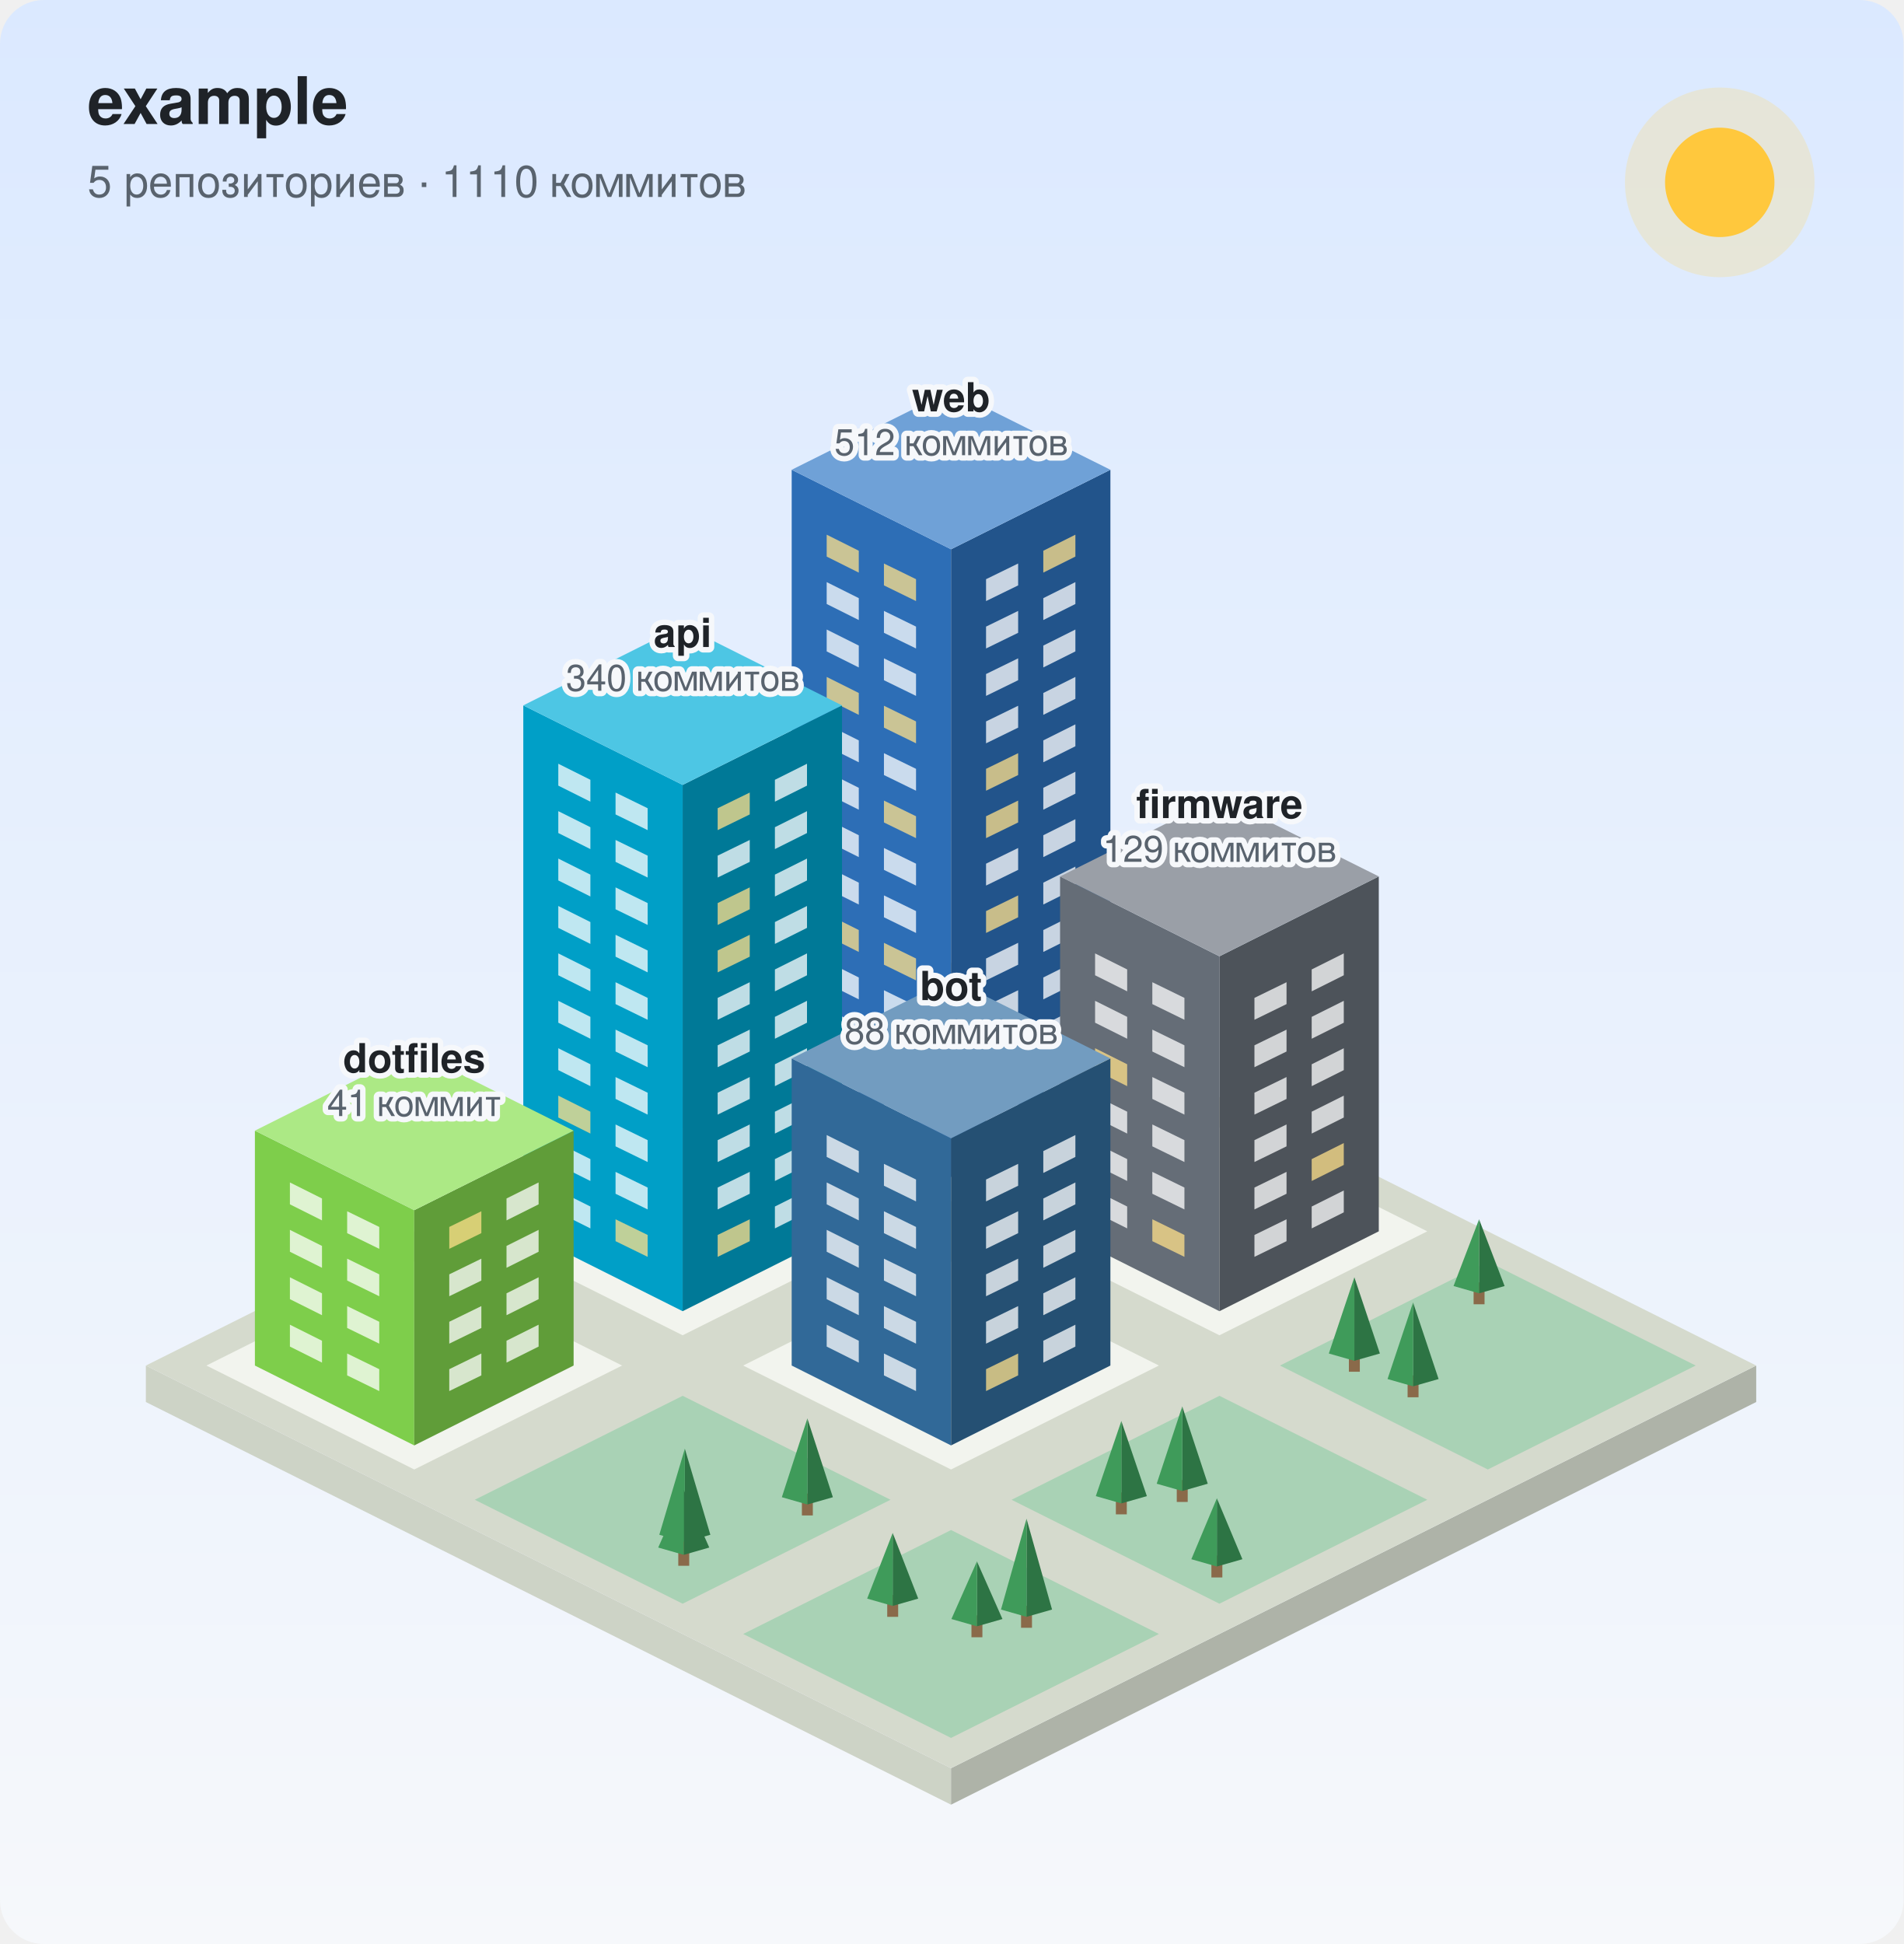
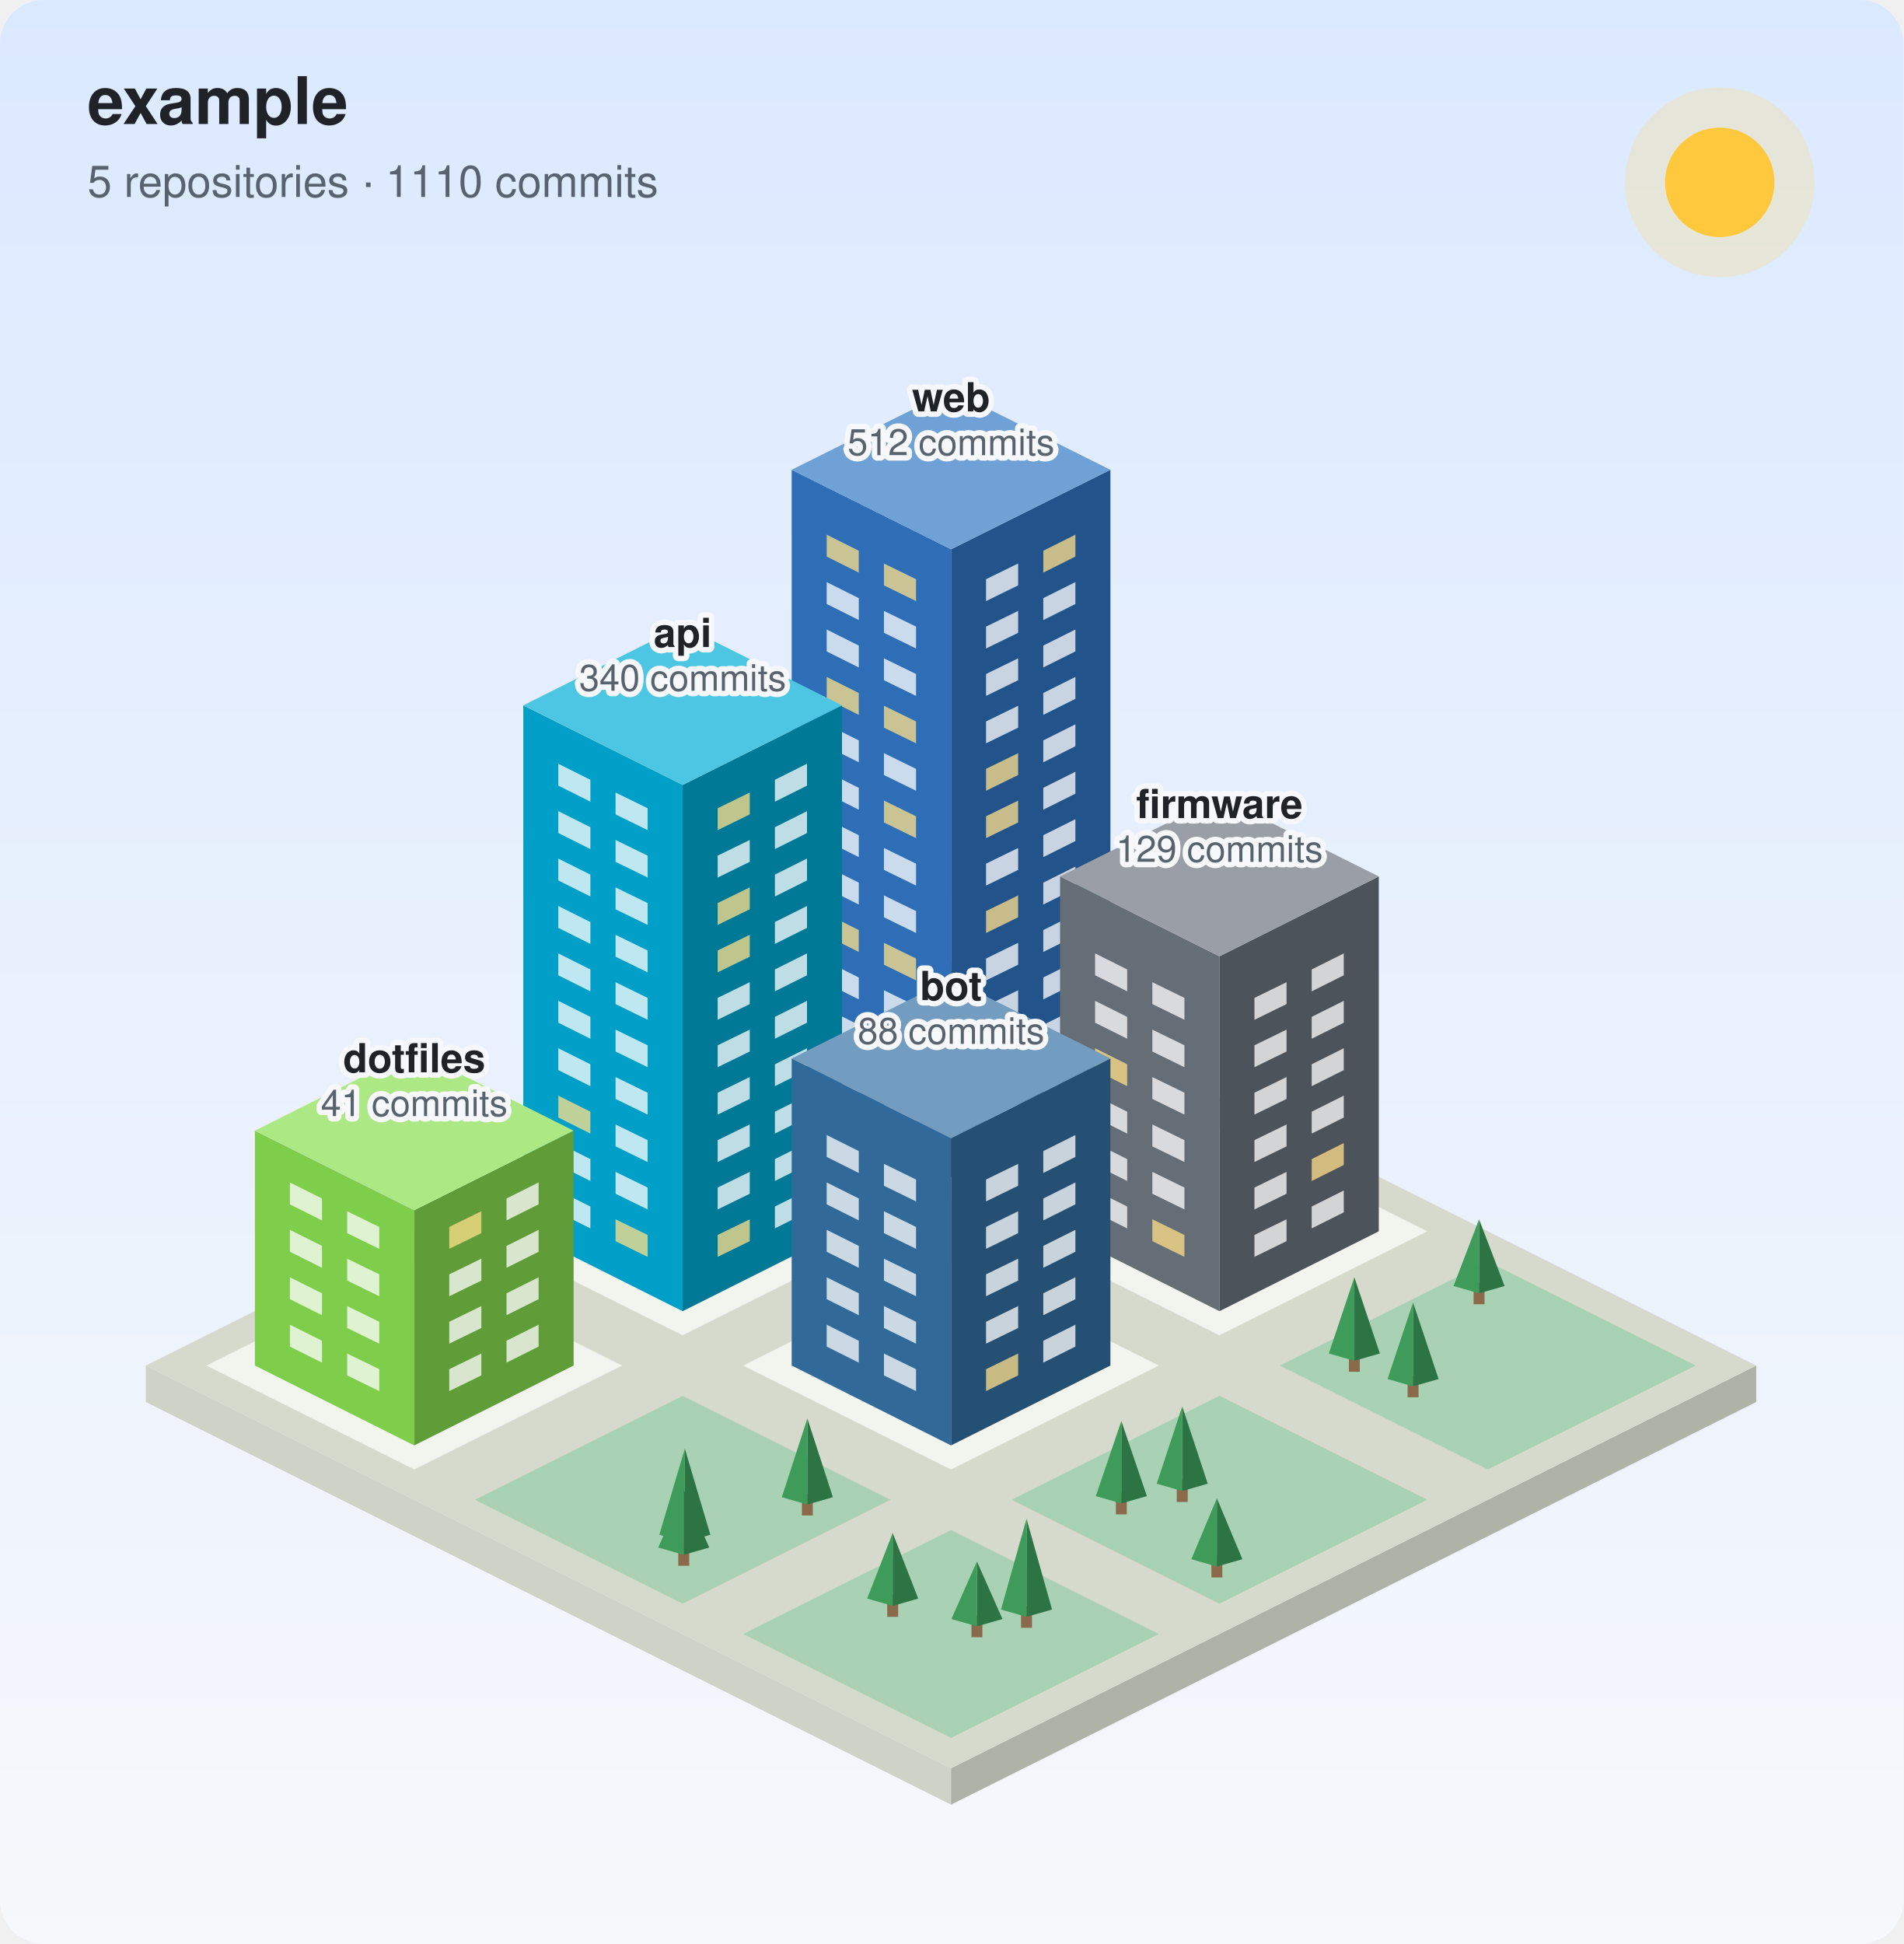
<svg xmlns="http://www.w3.org/2000/svg" width="522" height="533" viewBox="0 0 522 533" font-family="-apple-system,BlinkMacSystemFont,'Segoe UI',Helvetica,Arial,sans-serif" role="img" aria-labelledby="city-title">
  <defs>
    <linearGradient id="sky" x1="0" y1="0" x2="0" y2="1">
      <stop offset="0" stop-color="#dbe9ff" />
      <stop offset="1" stop-color="#f6f8fb" />
    </linearGradient>
    <style>.lbl{font-size:11px;font-weight:600;fill:#1f2328;paint-order:stroke;stroke:#f6f8fb;stroke-width:3px;stroke-linejoin:round}.cnt{font-size:10px;font-weight:500;fill:#59636e}@media (prefers-reduced-motion:reduce){.on,.tw{animation:none}}</style>
  </defs>
  <rect width="100%" height="100%" rx="12" fill="url(#sky)" />
  <circle cx="471.6" cy="50" r="26" fill="#ffd866" opacity=".25" />
  <circle cx="471.6" cy="50" r="15" fill="#ffc83d" />
  <text x="24" y="34" font-size="18" font-weight="700" fill="#1f2328">example</text>
-   <text x="24" y="54" font-size="12" fill="#59636e">5 репозиториев · 1110 коммитов</text>
+   <text x="24" y="54" font-size="12" fill="#59636e">5 repositories · 1110 commits</text>
  <polygon points="40,374.4 260.8,484.8 260.8,494.8 40,384.4" fill="#cdd3c6" />
  <polygon points="481.6,374.4 260.8,484.8 260.8,494.8 481.6,384.4" fill="#aeb3a8" />
  <polygon points="260.8,264 481.6,374.4 260.8,484.8 40,374.4" fill="#d5dacd" />
  <polygon points="260.8,272.3 317.8,300.8 260.8,329.3 203.8,300.8" fill="#f2f4ee" />
  <polygon points="187.2,309.1 244.2,337.6 187.2,366.1 130.2,337.6" fill="#f2f4ee" />
  <polygon points="334.4,309.1 391.4,337.6 334.4,366.1 277.4,337.6" fill="#f2f4ee" />
  <polygon points="260.8,345.9 317.8,374.4 260.8,402.9 203.8,374.4" fill="#f2f4ee" />
  <polygon points="113.6,345.9 170.6,374.4 113.6,402.9 56.6,374.4" fill="#f2f4ee" />
  <polygon points="408,345.9 465,374.4 408,402.9 351,374.4" fill="#a9d2b5" />
  <polygon points="187.2,382.7 244.2,411.2 187.2,439.7 130.2,411.2" fill="#a9d2b5" />
  <polygon points="334.4,382.7 391.4,411.2 334.4,439.7 277.4,411.2" fill="#a9d2b5" />
  <polygon points="260.8,419.5 317.8,448 260.8,476.5 203.8,448" fill="#a9d2b5" />
  <g>
    <polygon points="217.1,300.8 260.8,322.7 260.8,150.6 217.1,128.8" fill="#2d6eb6" />
    <polygon points="260.8,322.7 304.5,300.8 304.5,128.8 260.8,150.6" fill="#22548b" />
    <polygon points="260.8,107 304.5,128.8 260.8,150.6 217.1,128.8" fill="#6fa1d7" />
    <polygon points="226.7,295.6 235.5,300 235.5,294 226.7,289.6" fill="#ffffff" opacity="0.75" />
    <polygon points="242.4,303.5 251.2,307.8 251.2,301.8 242.4,297.5" fill="#ffffff" opacity="0.75" />
    <polygon points="270.4,307.8 279.2,303.5 279.2,297.5 270.4,301.8" fill="#ffffff" opacity="0.75" />
    <polygon points="286.1,300 294.9,295.6 294.9,289.6 286.1,294" fill="#ffffff" opacity="0.75" />
    <polygon points="226.7,282.6 235.5,287 235.5,281 226.7,276.6" fill="#ffffff" opacity="0.75" />
    <polygon points="242.4,290.5 251.2,294.8 251.2,288.8 242.4,284.5" fill="#ffffff" opacity="0.75" />
    <polygon points="270.4,294.8 279.2,290.5 279.2,284.5 270.4,288.8" fill="#ffffff" opacity="0.75" />
    <polygon points="286.1,287 294.9,282.6 294.9,276.6 286.1,281" fill="#ffffff" opacity="0.75" />
    <polygon points="226.7,269.6 235.5,274 235.5,268 226.7,263.6" fill="#ffffff" opacity="0.75" />
    <polygon points="242.4,277.5 251.2,281.8 251.2,275.8 242.4,271.5" fill="#ffffff" opacity="0.75" />
    <polygon points="270.4,281.8 279.2,277.5 279.2,271.5 270.4,275.8" fill="#ffffff" opacity="0.75" />
    <polygon points="286.1,274 294.9,269.6 294.9,263.6 286.1,268" fill="#ffffff" opacity="0.75" />
    <polygon points="226.7,256.6 235.5,261 235.5,255 226.7,250.6" fill="#ffe08a" opacity="0.75" />
    <polygon points="242.4,264.5 251.2,268.8 251.2,262.8 242.4,258.5" fill="#ffe08a" opacity="0.75" />
    <polygon points="270.4,268.8 279.2,264.5 279.2,258.5 270.4,262.8" fill="#ffffff" opacity="0.75" />
    <polygon points="286.1,261 294.9,256.6 294.9,250.6 286.1,255" fill="#ffffff" opacity="0.75" />
    <polygon points="226.7,243.6 235.5,248 235.5,242 226.7,237.6" fill="#ffffff" opacity="0.75" />
    <polygon points="242.4,251.5 251.2,255.8 251.2,249.8 242.4,245.5" fill="#ffffff" opacity="0.75" />
    <polygon points="270.4,255.8 279.2,251.5 279.2,245.5 270.4,249.8" fill="#ffe08a" opacity="0.75" />
    <polygon points="286.1,248 294.9,243.6 294.9,237.6 286.1,242" fill="#ffffff" opacity="0.75" />
    <polygon points="226.7,230.6 235.5,235 235.5,229 226.7,224.6" fill="#ffffff" opacity="0.75" />
    <polygon points="242.4,238.5 251.2,242.8 251.2,236.8 242.4,232.5" fill="#ffffff" opacity="0.75" />
    <polygon points="270.4,242.8 279.2,238.5 279.2,232.5 270.4,236.8" fill="#ffffff" opacity="0.75" />
    <polygon points="286.1,235 294.9,230.6 294.9,224.6 286.1,229" fill="#ffffff" opacity="0.75" />
    <polygon points="226.7,217.6 235.5,222 235.5,216 226.7,211.6" fill="#ffffff" opacity="0.75" />
    <polygon points="242.4,225.5 251.2,229.8 251.2,223.8 242.4,219.5" fill="#ffe08a" opacity="0.75" />
    <polygon points="270.4,229.8 279.2,225.5 279.2,219.5 270.4,223.8" fill="#ffe08a" opacity="0.75" />
    <polygon points="286.1,222 294.9,217.6 294.9,211.6 286.1,216" fill="#ffffff" opacity="0.75" />
    <polygon points="226.7,204.6 235.5,209 235.5,203 226.7,198.6" fill="#ffffff" opacity="0.75" />
    <polygon points="242.4,212.5 251.2,216.8 251.2,210.8 242.4,206.5" fill="#ffffff" opacity="0.75" />
    <polygon points="270.4,216.8 279.2,212.5 279.2,206.5 270.4,210.8" fill="#ffe08a" opacity="0.75" />
    <polygon points="286.1,209 294.9,204.6 294.9,198.6 286.1,203" fill="#ffffff" opacity="0.75" />
    <polygon points="226.7,191.6 235.5,196 235.5,190 226.7,185.6" fill="#ffe08a" opacity="0.75" />
    <polygon points="242.4,199.5 251.2,203.8 251.2,197.8 242.4,193.5" fill="#ffe08a" opacity="0.75" />
    <polygon points="270.4,203.8 279.2,199.5 279.2,193.5 270.4,197.8" fill="#ffffff" opacity="0.75" />
    <polygon points="286.1,196 294.9,191.6 294.9,185.6 286.1,190" fill="#ffffff" opacity="0.75" />
    <polygon points="226.7,178.6 235.5,183 235.5,177 226.7,172.6" fill="#ffffff" opacity="0.75" />
    <polygon points="242.4,186.5 251.2,190.8 251.2,184.8 242.4,180.5" fill="#ffffff" opacity="0.75" />
    <polygon points="270.4,190.8 279.2,186.5 279.2,180.5 270.4,184.8" fill="#ffffff" opacity="0.75" />
    <polygon points="286.1,183 294.9,178.6 294.9,172.6 286.1,177" fill="#ffffff" opacity="0.75" />
    <polygon points="226.7,165.6 235.5,170 235.5,164 226.7,159.6" fill="#ffffff" opacity="0.75" />
    <polygon points="242.4,173.5 251.2,177.8 251.2,171.8 242.4,167.5" fill="#ffffff" opacity="0.75" />
    <polygon points="270.4,177.8 279.2,173.5 279.2,167.5 270.4,171.8" fill="#ffffff" opacity="0.75" />
    <polygon points="286.1,170 294.9,165.6 294.9,159.6 286.1,164" fill="#ffffff" opacity="0.75" />
    <polygon points="226.7,152.6 235.5,157 235.5,151 226.7,146.6" fill="#ffe08a" opacity="0.75" />
    <polygon points="242.4,160.5 251.2,164.8 251.2,158.8 242.4,154.5" fill="#ffe08a" opacity="0.75" />
    <polygon points="270.4,164.8 279.2,160.5 279.2,154.5 270.4,158.8" fill="#ffffff" opacity="0.75" />
    <polygon points="286.1,157 294.9,152.6 294.9,146.6 286.1,151" fill="#ffe08a" opacity="0.75" />
  </g>
  <g>
    <polygon points="143.5,337.6 187.2,359.5 187.2,215.2 143.5,193.4" fill="#009fc7" />
    <polygon points="187.2,359.5 230.9,337.6 230.9,193.4 187.2,215.2" fill="#007997" />
    <polygon points="187.2,171.5 230.9,193.4 187.2,215.2 143.5,193.4" fill="#4dc6e4" />
    <polygon points="153.1,332.4 161.9,336.8 161.9,330.8 153.1,326.4" fill="#ffffff" opacity="0.75" />
    <polygon points="168.8,340.3 177.6,344.6 177.6,338.6 168.8,334.3" fill="#ffe08a" opacity="0.75" />
    <polygon points="196.8,344.6 205.6,340.3 205.6,334.3 196.8,338.6" fill="#ffe08a" opacity="0.75" />
    <polygon points="212.5,336.8 221.3,332.4 221.3,326.4 212.5,330.8" fill="#ffffff" opacity="0.75" />
    <polygon points="153.1,319.4 161.9,323.8 161.9,317.8 153.1,313.4" fill="#ffffff" opacity="0.75" />
    <polygon points="168.8,327.3 177.6,331.6 177.6,325.6 168.8,321.3" fill="#ffffff" opacity="0.75" />
    <polygon points="196.8,331.6 205.6,327.3 205.6,321.3 196.8,325.6" fill="#ffffff" opacity="0.75" />
    <polygon points="212.5,323.8 221.3,319.4 221.3,313.4 212.5,317.8" fill="#ffffff" opacity="0.75" />
    <polygon points="153.1,306.4 161.9,310.8 161.9,304.8 153.1,300.4" fill="#ffe08a" opacity="0.75" />
    <polygon points="168.8,314.3 177.6,318.6 177.6,312.6 168.8,308.3" fill="#ffffff" opacity="0.75" />
    <polygon points="196.8,318.6 205.6,314.3 205.6,308.3 196.8,312.6" fill="#ffffff" opacity="0.75" />
    <polygon points="212.5,310.8 221.3,306.4 221.3,300.4 212.5,304.8" fill="#ffffff" opacity="0.75" />
    <polygon points="153.1,293.4 161.9,297.8 161.9,291.8 153.1,287.4" fill="#ffffff" opacity="0.75" />
    <polygon points="168.8,301.3 177.6,305.6 177.6,299.6 168.8,295.3" fill="#ffffff" opacity="0.75" />
    <polygon points="196.8,305.6 205.6,301.3 205.6,295.3 196.8,299.6" fill="#ffffff" opacity="0.75" />
    <polygon points="212.5,297.8 221.3,293.4 221.3,287.4 212.5,291.8" fill="#ffffff" opacity="0.75" />
    <polygon points="153.1,280.4 161.9,284.8 161.9,278.8 153.1,274.4" fill="#ffffff" opacity="0.75" />
    <polygon points="168.8,288.3 177.6,292.6 177.6,286.6 168.8,282.3" fill="#ffffff" opacity="0.75" />
    <polygon points="196.8,292.6 205.6,288.3 205.6,282.3 196.8,286.6" fill="#ffffff" opacity="0.75" />
    <polygon points="212.5,284.8 221.3,280.4 221.3,274.4 212.5,278.8" fill="#ffffff" opacity="0.75" />
    <polygon points="153.1,267.4 161.9,271.8 161.9,265.8 153.1,261.4" fill="#ffffff" opacity="0.75" />
    <polygon points="168.8,275.3 177.6,279.6 177.6,273.6 168.8,269.3" fill="#ffffff" opacity="0.75" />
    <polygon points="196.8,279.6 205.6,275.3 205.6,269.3 196.8,273.6" fill="#ffffff" opacity="0.75" />
    <polygon points="212.5,271.8 221.3,267.4 221.3,261.4 212.5,265.8" fill="#ffffff" opacity="0.75" />
    <polygon points="153.1,254.4 161.9,258.8 161.9,252.8 153.1,248.4" fill="#ffffff" opacity="0.75" />
    <polygon points="168.8,262.3 177.6,266.6 177.6,260.6 168.8,256.3" fill="#ffffff" opacity="0.75" />
    <polygon points="196.8,266.6 205.6,262.3 205.6,256.3 196.8,260.6" fill="#ffe08a" opacity="0.75" />
    <polygon points="212.5,258.8 221.3,254.4 221.3,248.4 212.5,252.8" fill="#ffffff" opacity="0.75" />
    <polygon points="153.1,241.4 161.9,245.8 161.9,239.8 153.1,235.4" fill="#ffffff" opacity="0.75" />
    <polygon points="168.8,249.3 177.6,253.6 177.6,247.6 168.8,243.3" fill="#ffffff" opacity="0.75" />
    <polygon points="196.8,253.6 205.6,249.3 205.6,243.3 196.8,247.6" fill="#ffe08a" opacity="0.75" />
    <polygon points="212.5,245.8 221.3,241.4 221.3,235.4 212.5,239.8" fill="#ffffff" opacity="0.75" />
    <polygon points="153.1,228.4 161.9,232.8 161.9,226.8 153.1,222.4" fill="#ffffff" opacity="0.75" />
    <polygon points="168.8,236.3 177.6,240.6 177.6,234.6 168.8,230.3" fill="#ffffff" opacity="0.75" />
    <polygon points="196.8,240.6 205.6,236.3 205.6,230.3 196.8,234.6" fill="#ffffff" opacity="0.75" />
    <polygon points="212.5,232.8 221.3,228.4 221.3,222.4 212.5,226.8" fill="#ffffff" opacity="0.75" />
    <polygon points="153.1,215.4 161.9,219.8 161.9,213.8 153.1,209.4" fill="#ffffff" opacity="0.75" />
    <polygon points="168.8,223.3 177.6,227.6 177.6,221.6 168.8,217.3" fill="#ffffff" opacity="0.75" />
    <polygon points="196.8,227.6 205.6,223.3 205.6,217.3 196.8,221.6" fill="#ffe08a" opacity="0.75" />
    <polygon points="212.5,219.8 221.3,215.4 221.3,209.4 212.5,213.8" fill="#ffffff" opacity="0.75" />
  </g>
  <g>
    <polygon points="290.7,337.6 334.4,359.5 334.4,262.2 290.7,240.3" fill="#656d77" />
    <polygon points="334.4,359.5 378.1,337.6 378.1,240.3 334.4,262.2" fill="#4d535a" />
    <polygon points="334.4,218.5 378.1,240.3 334.4,262.2 290.7,240.3" fill="#9a9fa7" />
    <polygon points="300.3,332.4 309.1,336.8 309.1,330.8 300.3,326.4" fill="#ffffff" opacity="0.75" />
    <polygon points="316,340.3 324.8,344.6 324.8,338.6 316,334.3" fill="#ffe08a" opacity="0.75" />
    <polygon points="344,344.6 352.8,340.3 352.8,334.3 344,338.6" fill="#ffffff" opacity="0.75" />
    <polygon points="359.7,336.8 368.5,332.4 368.5,326.4 359.7,330.8" fill="#ffffff" opacity="0.75" />
    <polygon points="300.3,319.4 309.1,323.8 309.1,317.8 300.3,313.4" fill="#ffffff" opacity="0.75" />
    <polygon points="316,327.3 324.8,331.6 324.8,325.6 316,321.3" fill="#ffffff" opacity="0.75" />
    <polygon points="344,331.6 352.8,327.3 352.8,321.3 344,325.6" fill="#ffffff" opacity="0.75" />
    <polygon points="359.7,323.8 368.5,319.4 368.5,313.4 359.7,317.8" fill="#ffe08a" opacity="0.75" />
    <polygon points="300.3,306.4 309.1,310.8 309.1,304.8 300.3,300.4" fill="#ffffff" opacity="0.75" />
    <polygon points="316,314.3 324.8,318.6 324.8,312.6 316,308.3" fill="#ffffff" opacity="0.75" />
    <polygon points="344,318.6 352.8,314.3 352.8,308.3 344,312.6" fill="#ffffff" opacity="0.75" />
    <polygon points="359.7,310.8 368.5,306.4 368.5,300.4 359.7,304.8" fill="#ffffff" opacity="0.75" />
    <polygon points="300.3,293.4 309.1,297.8 309.1,291.8 300.3,287.4" fill="#ffe08a" opacity="0.75" />
    <polygon points="316,301.3 324.8,305.6 324.8,299.6 316,295.3" fill="#ffffff" opacity="0.75" />
    <polygon points="344,305.6 352.8,301.3 352.8,295.3 344,299.6" fill="#ffffff" opacity="0.75" />
    <polygon points="359.7,297.8 368.5,293.4 368.5,287.4 359.7,291.8" fill="#ffffff" opacity="0.75" />
    <polygon points="300.3,280.4 309.1,284.8 309.1,278.8 300.3,274.4" fill="#ffffff" opacity="0.75" />
    <polygon points="316,288.3 324.8,292.6 324.8,286.6 316,282.3" fill="#ffffff" opacity="0.75" />
    <polygon points="344,292.6 352.8,288.3 352.8,282.3 344,286.6" fill="#ffffff" opacity="0.75" />
    <polygon points="359.7,284.8 368.5,280.4 368.5,274.4 359.7,278.8" fill="#ffffff" opacity="0.75" />
    <polygon points="300.3,267.4 309.1,271.8 309.1,265.8 300.3,261.4" fill="#ffffff" opacity="0.75" />
    <polygon points="316,275.3 324.8,279.6 324.8,273.6 316,269.3" fill="#ffffff" opacity="0.75" />
    <polygon points="344,279.6 352.8,275.3 352.8,269.3 344,273.6" fill="#ffffff" opacity="0.75" />
    <polygon points="359.7,271.8 368.5,267.4 368.5,261.4 359.7,265.8" fill="#ffffff" opacity="0.75" />
  </g>
  <rect x="404.1" y="351.6" width="3" height="6" fill="#8a6a4a" />
  <polygon points="405.6,334.3 412.6,352.6 405.6,354.6" fill="#2d7444" />
  <polygon points="405.6,334.3 398.6,352.6 405.6,354.6" fill="#3f9b5a" />
  <g>
    <polygon points="217.1,374.4 260.8,396.3 260.8,312.1 217.1,290.2" fill="#316998" />
    <polygon points="260.8,396.3 304.5,374.4 304.5,290.2 260.8,312.1" fill="#255073" />
    <polygon points="260.8,268.4 304.5,290.2 260.8,312.1 217.1,290.2" fill="#729cc0" />
    <polygon points="226.7,369.2 235.5,373.6 235.5,367.6 226.7,363.2" fill="#ffffff" opacity="0.75" />
    <polygon points="242.4,377.1 251.2,381.4 251.2,375.4 242.4,371.1" fill="#ffffff" opacity="0.75" />
    <polygon points="270.4,381.4 279.2,377.1 279.2,371.1 270.4,375.4" fill="#ffe08a" opacity="0.75" />
    <polygon points="286.1,373.6 294.9,369.2 294.9,363.2 286.1,367.6" fill="#ffffff" opacity="0.75" />
    <polygon points="226.7,356.2 235.5,360.6 235.5,354.6 226.7,350.2" fill="#ffffff" opacity="0.75" />
    <polygon points="242.4,364.1 251.2,368.4 251.2,362.4 242.4,358.1" fill="#ffffff" opacity="0.75" />
    <polygon points="270.4,368.4 279.2,364.1 279.2,358.1 270.4,362.4" fill="#ffffff" opacity="0.75" />
    <polygon points="286.1,360.6 294.9,356.2 294.9,350.2 286.1,354.6" fill="#ffffff" opacity="0.75" />
    <polygon points="226.7,343.2 235.5,347.6 235.5,341.6 226.7,337.2" fill="#ffffff" opacity="0.75" />
    <polygon points="242.4,351.1 251.2,355.4 251.2,349.4 242.4,345.1" fill="#ffffff" opacity="0.75" />
    <polygon points="270.4,355.4 279.2,351.1 279.2,345.1 270.4,349.4" fill="#ffffff" opacity="0.75" />
    <polygon points="286.1,347.6 294.9,343.2 294.9,337.2 286.1,341.6" fill="#ffffff" opacity="0.75" />
    <polygon points="226.7,330.2 235.5,334.6 235.5,328.6 226.7,324.2" fill="#ffffff" opacity="0.75" />
    <polygon points="242.4,338.1 251.2,342.4 251.2,336.4 242.4,332.1" fill="#ffffff" opacity="0.75" />
    <polygon points="270.4,342.4 279.2,338.1 279.2,332.1 270.4,336.4" fill="#ffffff" opacity="0.75" />
    <polygon points="286.1,334.6 294.9,330.2 294.9,324.2 286.1,328.6" fill="#ffffff" opacity="0.75" />
    <polygon points="226.7,317.2 235.5,321.6 235.5,315.6 226.7,311.2" fill="#ffffff" opacity="0.75" />
    <polygon points="242.4,325.1 251.2,329.4 251.2,323.4 242.4,319.1" fill="#ffffff" opacity="0.75" />
    <polygon points="270.4,329.4 279.2,325.1 279.2,319.1 270.4,323.4" fill="#ffffff" opacity="0.75" />
    <polygon points="286.1,321.6 294.9,317.2 294.9,311.2 286.1,315.6" fill="#ffffff" opacity="0.75" />
  </g>
  <g>
    <polygon points="69.9,374.4 113.6,396.3 113.6,331.8 69.9,310" fill="#7ece4b" />
    <polygon points="113.6,396.3 157.3,374.4 157.3,310 113.6,331.8" fill="#609d39" />
    <polygon points="113.6,288.1 157.3,310 113.6,331.8 69.9,310" fill="#ace985" />
    <polygon points="79.5,369.2 88.3,373.6 88.3,367.6 79.5,363.2" fill="#ffffff" opacity="0.75" />
    <polygon points="95.2,377.1 104,381.4 104,375.4 95.2,371.1" fill="#ffffff" opacity="0.75" />
    <polygon points="123.2,381.4 132,377.1 132,371.1 123.2,375.4" fill="#ffffff" opacity="0.75" />
    <polygon points="138.9,373.6 147.7,369.2 147.7,363.2 138.9,367.6" fill="#ffffff" opacity="0.75" />
    <polygon points="79.5,356.2 88.3,360.6 88.3,354.6 79.5,350.2" fill="#ffffff" opacity="0.75" />
    <polygon points="95.2,364.1 104,368.4 104,362.4 95.2,358.1" fill="#ffffff" opacity="0.75" />
    <polygon points="123.2,368.4 132,364.1 132,358.1 123.2,362.4" fill="#ffffff" opacity="0.75" />
    <polygon points="138.9,360.6 147.7,356.2 147.7,350.2 138.9,354.6" fill="#ffffff" opacity="0.75" />
    <polygon points="79.5,343.2 88.3,347.6 88.3,341.6 79.5,337.2" fill="#ffffff" opacity="0.75" />
    <polygon points="95.2,351.1 104,355.4 104,349.4 95.2,345.1" fill="#ffffff" opacity="0.75" />
    <polygon points="123.2,355.4 132,351.1 132,345.1 123.2,349.4" fill="#ffffff" opacity="0.75" />
    <polygon points="138.9,347.6 147.7,343.2 147.7,337.2 138.9,341.6" fill="#ffffff" opacity="0.75" />
    <polygon points="79.5,330.2 88.3,334.6 88.3,328.6 79.5,324.2" fill="#ffffff" opacity="0.75" />
    <polygon points="95.2,338.1 104,342.4 104,336.4 95.2,332.1" fill="#ffffff" opacity="0.75" />
    <polygon points="123.2,342.4 132,338.1 132,332.1 123.2,336.4" fill="#ffe08a" opacity="0.75" />
    <polygon points="138.9,334.6 147.7,330.2 147.7,324.2 138.9,328.6" fill="#ffffff" opacity="0.75" />
  </g>
  <rect x="369.9" y="370.1" width="3" height="6" fill="#8a6a4a" />
  <polygon points="371.4,350.2 378.4,371.1 371.4,373.1" fill="#2d7444" />
  <polygon points="371.4,350.2 364.4,371.1 371.4,373.1" fill="#3f9b5a" />
  <rect x="386" y="377.1" width="3" height="6" fill="#8a6a4a" />
  <polygon points="387.5,357.1 394.5,378.1 387.5,380.1" fill="#2d7444" />
  <polygon points="387.5,357.1 380.5,378.1 387.5,380.1" fill="#3f9b5a" />
  <rect x="322.7" y="405.8" width="3" height="6" fill="#8a6a4a" />
  <polygon points="324.2,385.6 331.2,406.8 324.2,408.8" fill="#2d7444" />
  <polygon points="324.2,385.6 317.2,406.8 324.2,408.8" fill="#3f9b5a" />
  <rect x="306" y="409.2" width="3" height="6" fill="#8a6a4a" />
  <polygon points="307.5,389.6 314.5,410.2 307.5,412.2" fill="#2d7444" />
  <polygon points="307.5,389.6 300.5,410.2 307.5,412.2" fill="#3f9b5a" />
  <rect x="219.9" y="409.5" width="3" height="6" fill="#8a6a4a" />
  <polygon points="221.4,388.9 228.4,410.5 221.4,412.5" fill="#2d7444" />
  <polygon points="221.4,388.9 214.4,410.5 221.4,412.5" fill="#3f9b5a" />
  <rect x="186.3" y="419.8" width="3" height="6" fill="#8a6a4a" />
  <polygon points="187.8,397.2 194.8,420.8 187.8,422.8" fill="#2d7444" />
  <polygon points="187.8,397.2 180.8,420.8 187.8,422.8" fill="#3f9b5a" />
  <rect x="186" y="423.3" width="3" height="6" fill="#8a6a4a" />
  <polygon points="187.5,408.5 194.5,424.3 187.5,426.3" fill="#2d7444" />
  <polygon points="187.5,408.5 180.5,424.3 187.5,426.3" fill="#3f9b5a" />
  <rect x="332.2" y="426.5" width="3" height="6" fill="#8a6a4a" />
  <polygon points="333.7,410.8 340.7,427.5 333.7,429.5" fill="#2d7444" />
  <polygon points="333.7,410.8 326.7,427.5 333.7,429.5" fill="#3f9b5a" />
  <rect x="243.3" y="437.3" width="3" height="6" fill="#8a6a4a" />
  <polygon points="244.8,420.3 251.8,438.3 244.8,440.3" fill="#2d7444" />
  <polygon points="244.8,420.3 237.8,438.3 244.8,440.3" fill="#3f9b5a" />
  <rect x="280" y="440.3" width="3" height="6" fill="#8a6a4a" />
  <polygon points="281.5,416.4 288.5,441.3 281.5,443.3" fill="#2d7444" />
  <polygon points="281.5,416.4 274.5,441.3 281.5,443.3" fill="#3f9b5a" />
  <rect x="266.4" y="442.9" width="3" height="6" fill="#8a6a4a" />
  <polygon points="267.9,428.1 274.9,443.9 267.9,445.9" fill="#2d7444" />
  <polygon points="267.9,428.1 260.9,443.9 267.9,445.9" fill="#3f9b5a" />
  <text class="lbl" x="260.8" y="112.8" text-anchor="middle">web</text>
-   <text class="lbl cnt" x="260.8" y="124.8" text-anchor="middle">512 коммитов</text>
+   <text class="lbl cnt" x="260.8" y="124.8" text-anchor="middle">512 commits</text>
  <text class="lbl" x="187.2" y="177.4" text-anchor="middle">api</text>
-   <text class="lbl cnt" x="187.2" y="189.4" text-anchor="middle">340 коммитов</text>
+   <text class="lbl cnt" x="187.2" y="189.4" text-anchor="middle">340 commits</text>
  <text class="lbl" x="334.4" y="224.3" text-anchor="middle">firmware</text>
-   <text class="lbl cnt" x="334.4" y="236.3" text-anchor="middle">129 коммитов</text>
+   <text class="lbl cnt" x="334.4" y="236.3" text-anchor="middle">129 commits</text>
  <text class="lbl" x="260.8" y="274.2" text-anchor="middle">bot</text>
-   <text class="lbl cnt" x="260.8" y="286.2" text-anchor="middle">88 коммитов</text>
+   <text class="lbl cnt" x="260.8" y="286.2" text-anchor="middle">88 commits</text>
  <text class="lbl" x="113.6" y="294" text-anchor="middle">dotfiles</text>
-   <text class="lbl cnt" x="113.6" y="306" text-anchor="middle">41 коммит</text>
+   <text class="lbl cnt" x="113.6" y="306" text-anchor="middle">41 commits</text>
</svg>
